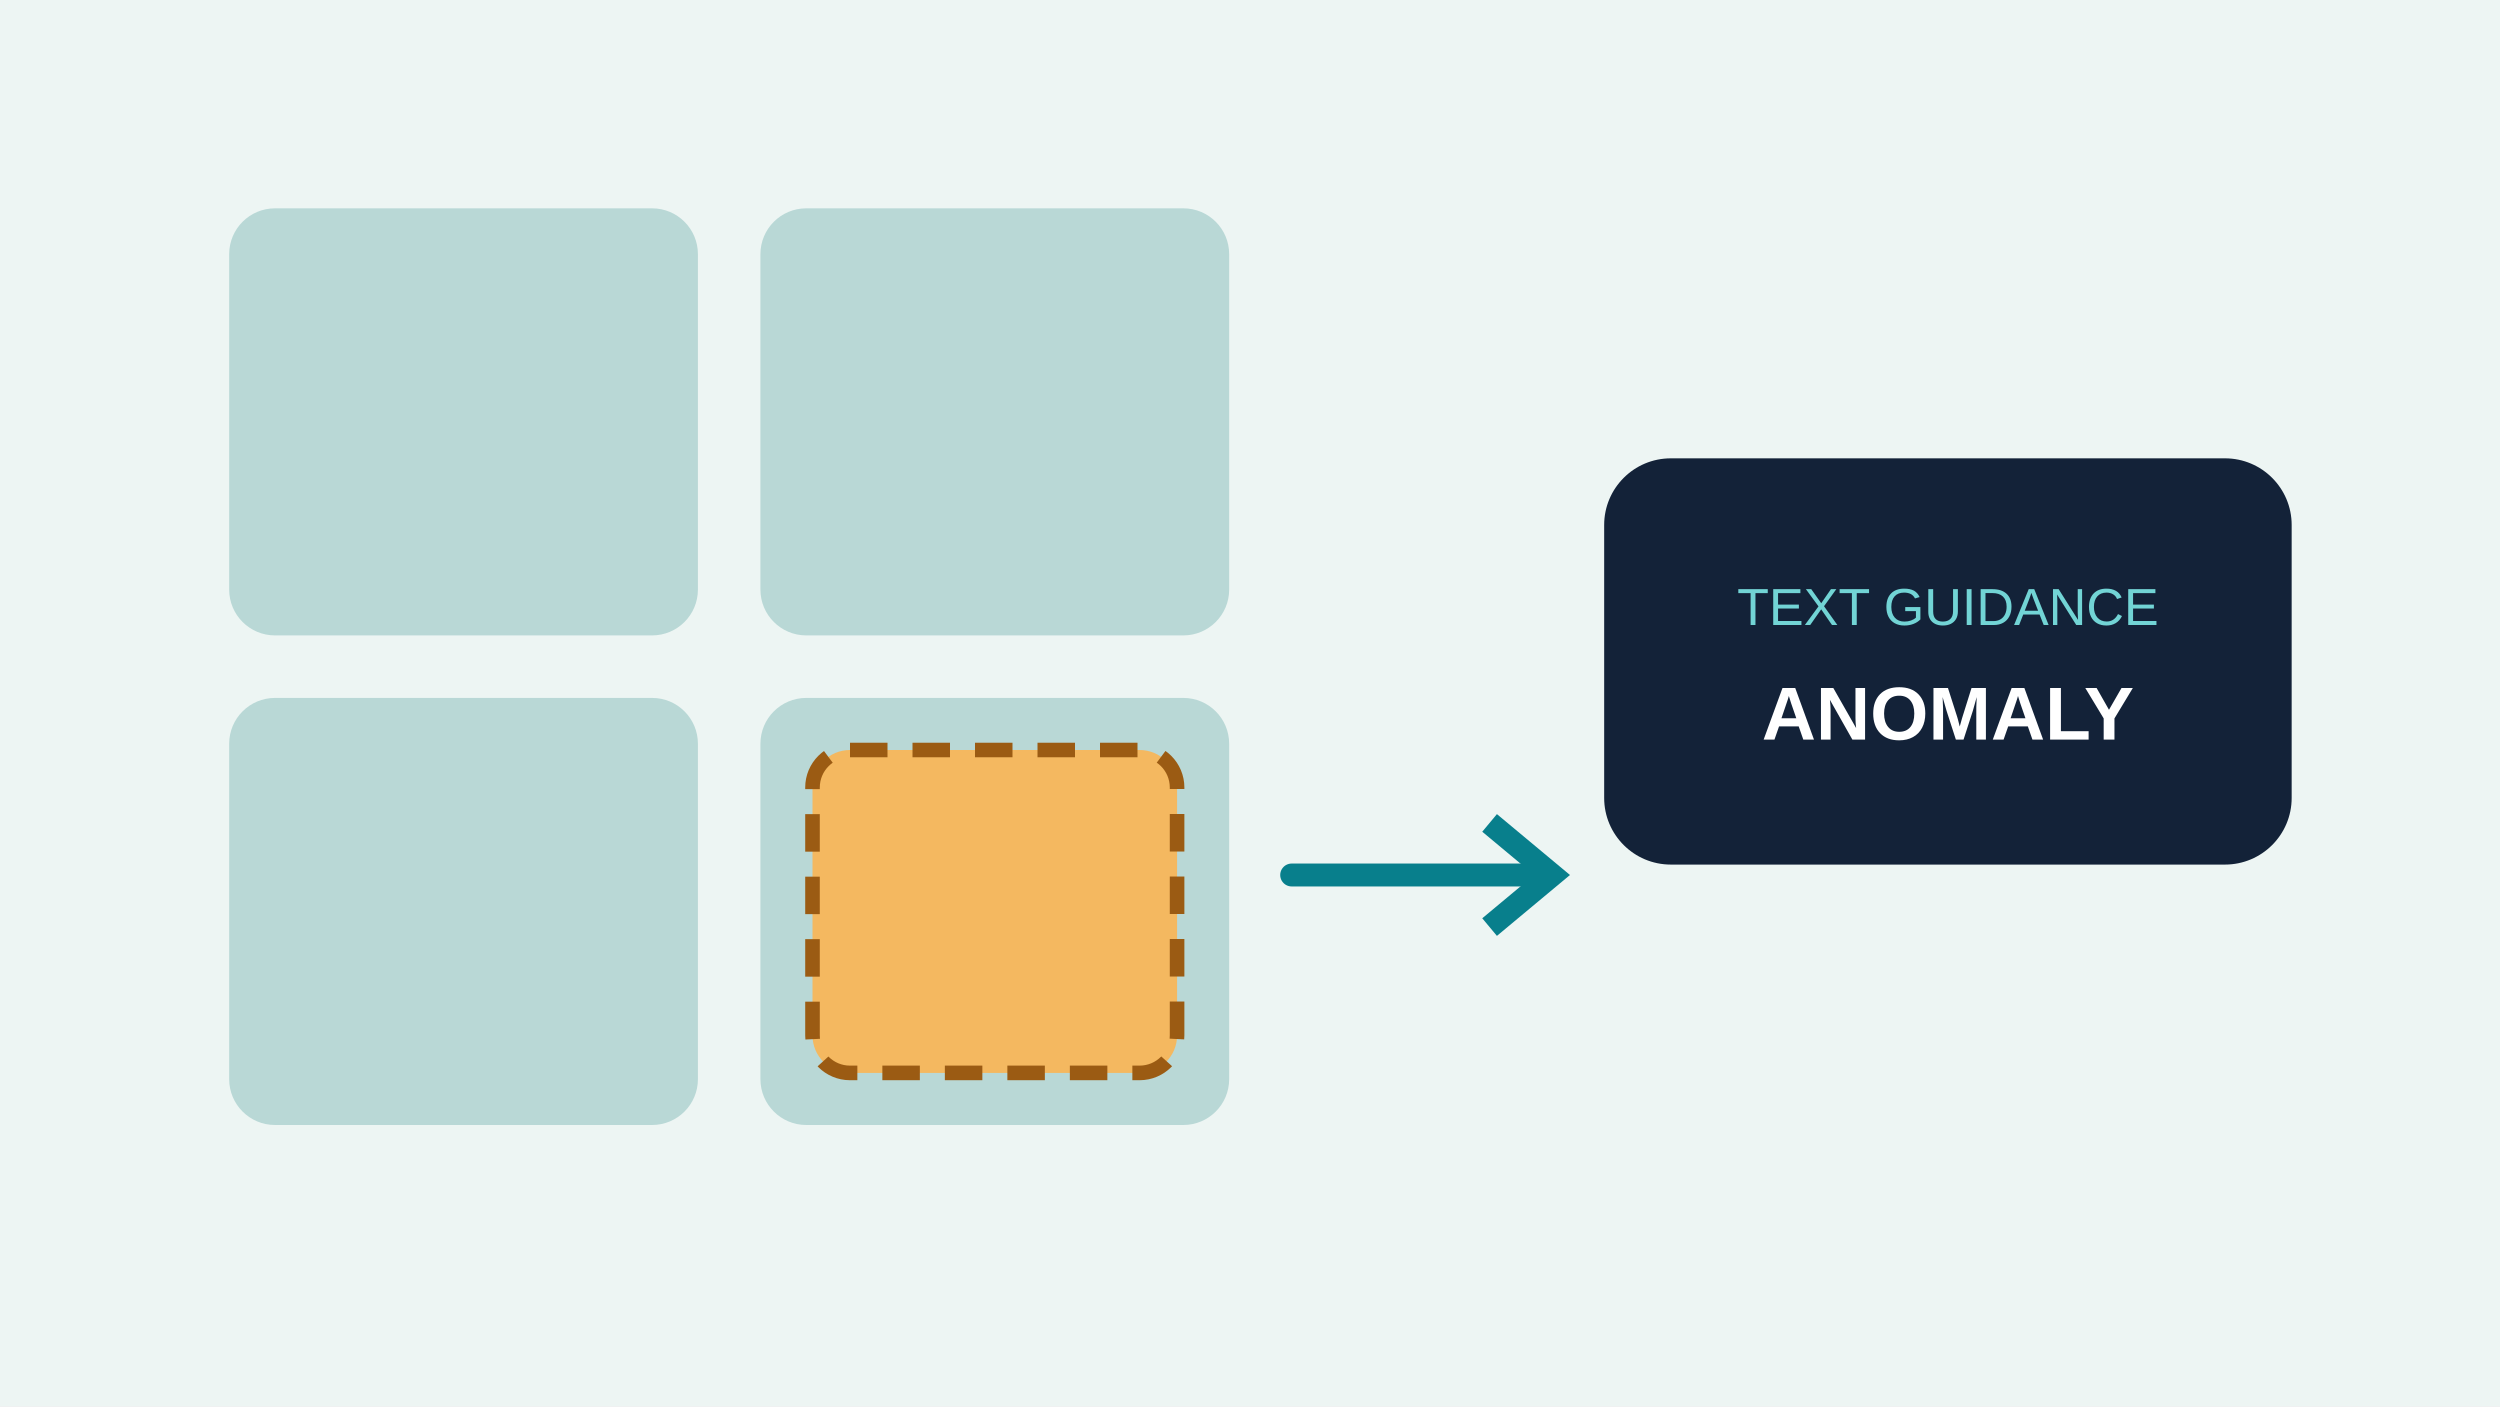
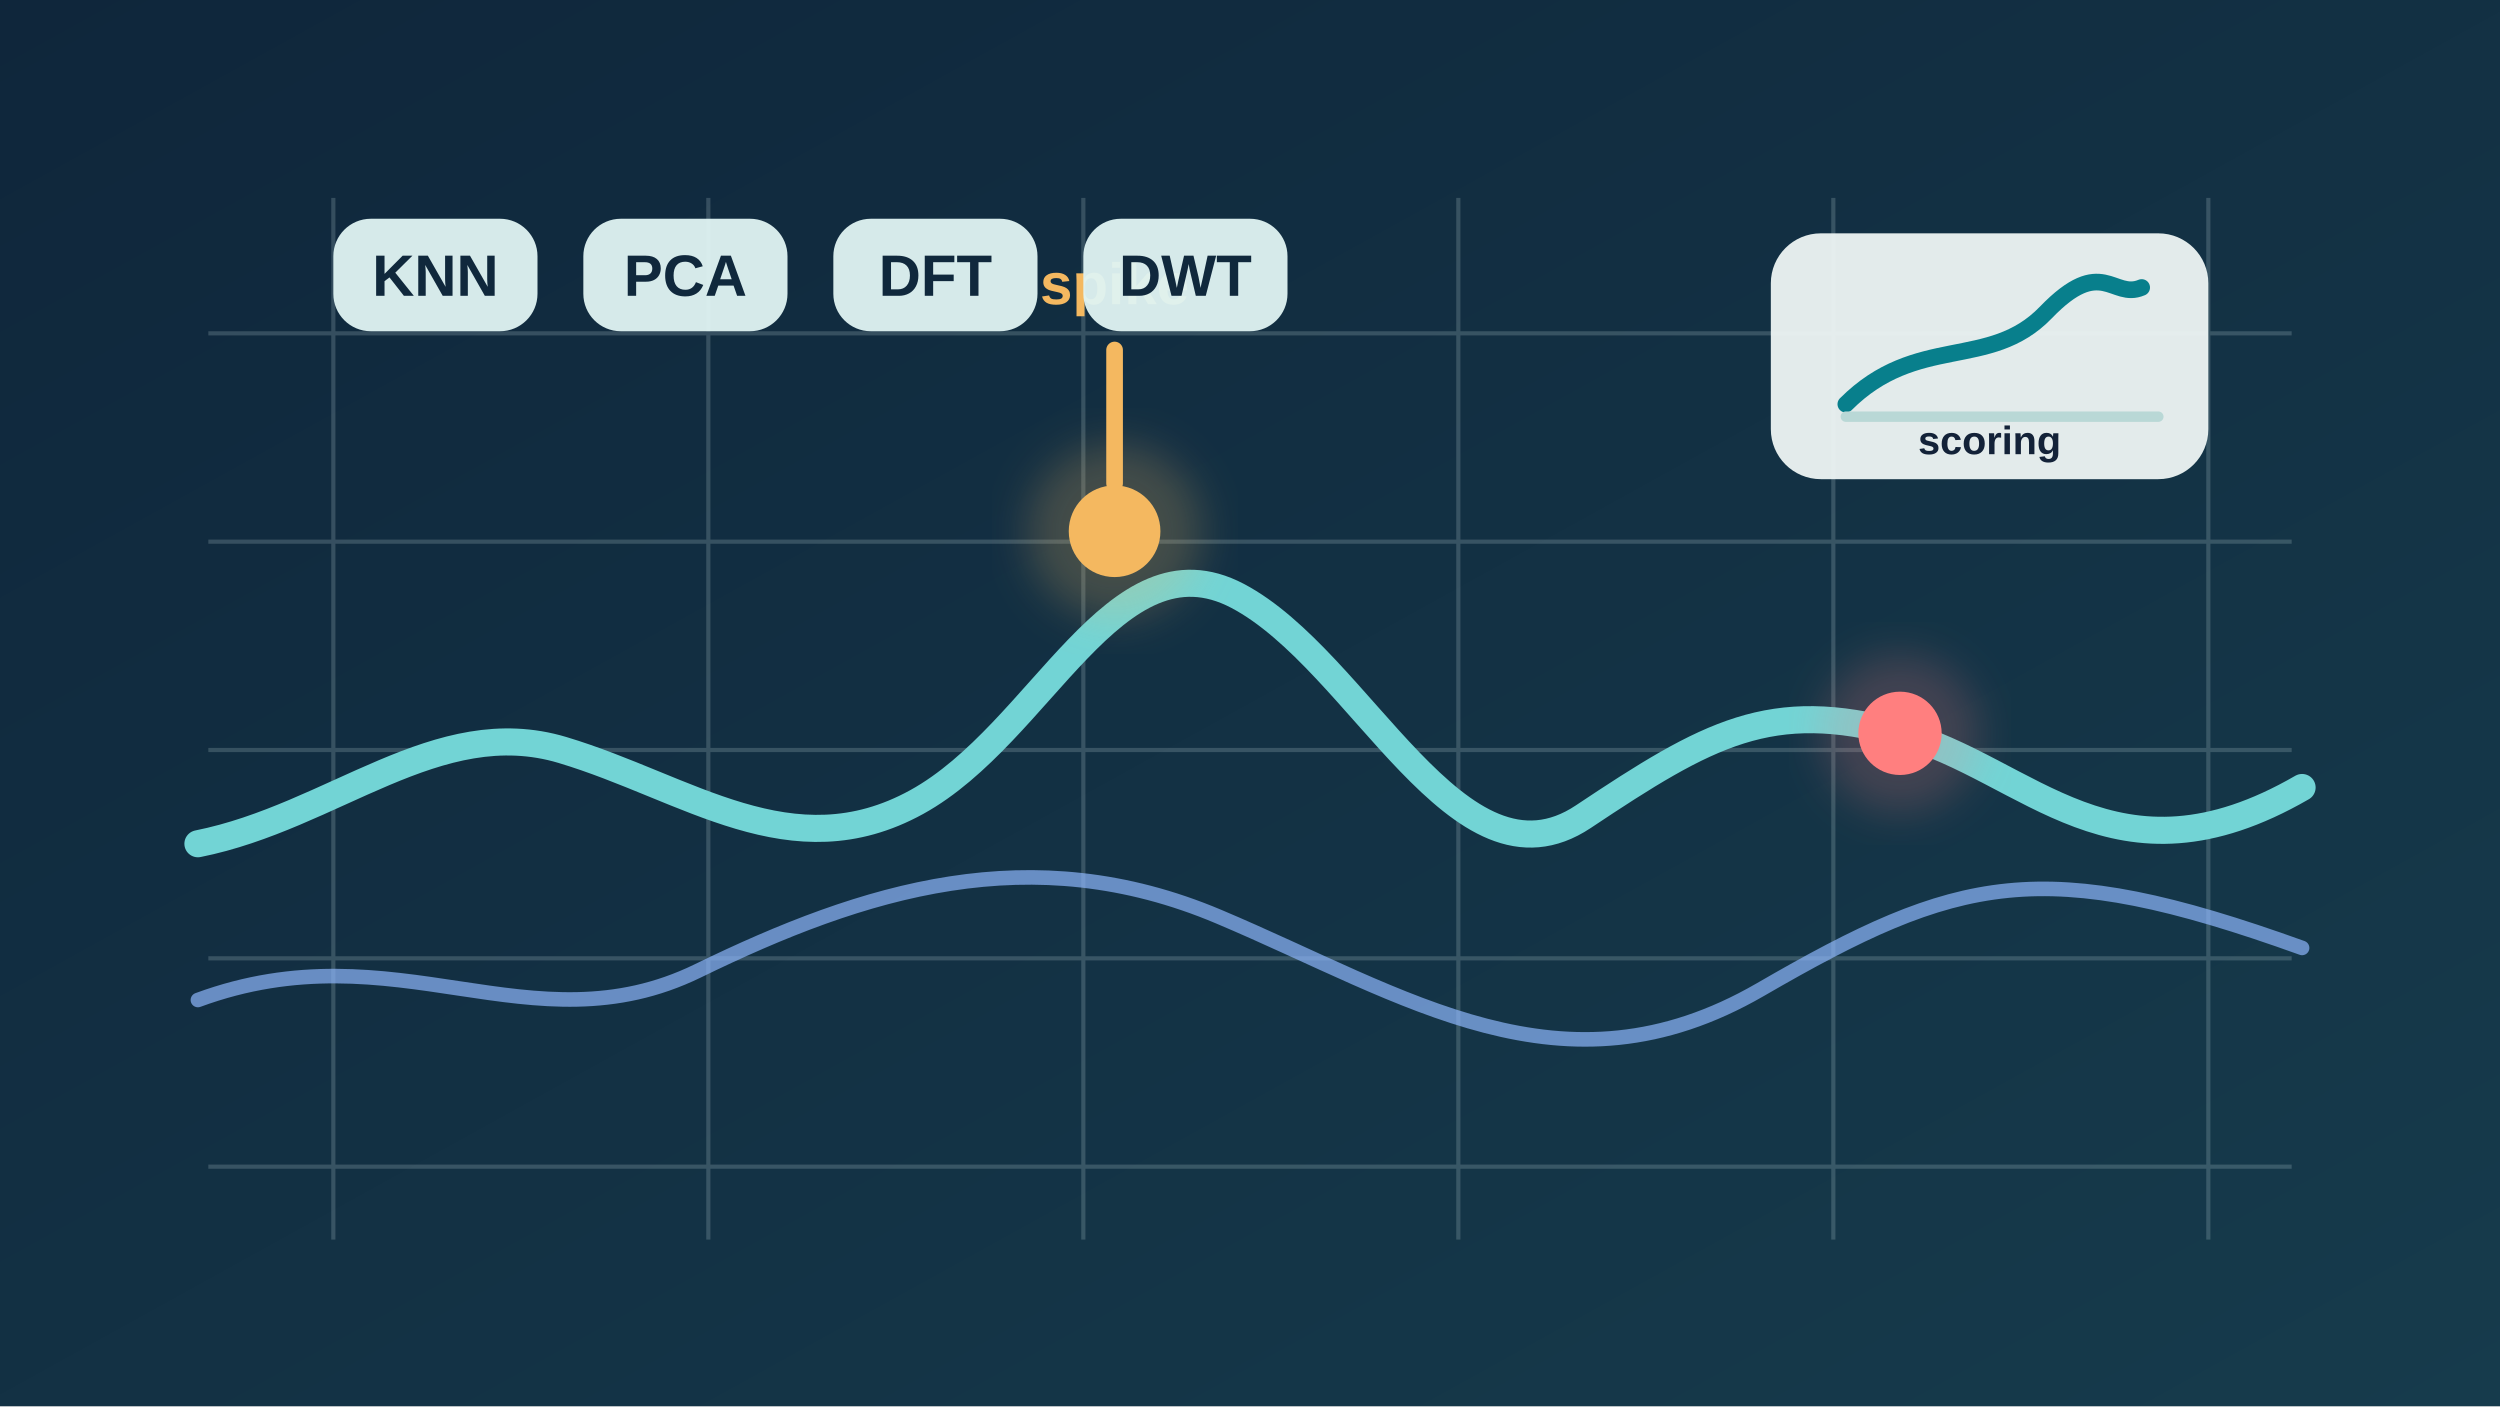
<svg xmlns="http://www.w3.org/2000/svg" viewBox="0 0 1200 675" role="img" aria-labelledby="t d">
-   <rect width="1200" height="675" fill="#edf5f3" />
-   <g fill="#b9d8d6">
-     <rect x="110" y="100" width="225" height="205" rx="22" />
-     <rect x="365" y="100" width="225" height="205" rx="22" />
-     <rect x="110" y="335" width="225" height="205" rx="22" />
-     <rect x="365" y="335" width="225" height="205" rx="22" />
+   <defs>
+     <linearGradient id="bg" x1="0" x2="1" y1="0" y2="1">
+       <stop offset="0" stop-color="#0f263b" />
+       <stop offset="1" stop-color="#163b4c" />
+     </linearGradient>
+     <filter id="soft" x="-20%" y="-20%" width="140%" height="140%">
+       <feGaussianBlur stdDeviation="10" />
+     </filter>
+   </defs>
+   <rect width="1200" height="675" fill="url(#bg)" />
+   <g opacity=".18" stroke="#dff3f2" stroke-width="2">
+     <path d="M100 160h1000M100 260h1000M100 360h1000M100 460h1000M100 560h1000" />
+     <path d="M160 95v500M340 95v500M520 95v500M700 95v500M880 95v500M1060 95v500" />
  </g>
-   <rect x="390" y="360" width="175" height="155" rx="18" fill="#f4b860" stroke="#9b5b13" stroke-width="7" stroke-dasharray="18 12" />
-   <path d="M620 420h120" stroke="#087f8c" stroke-width="11" stroke-linecap="round" />
-   <path d="m715 395 30 25-30 25" fill="none" stroke="#087f8c" stroke-width="11" />
-   <rect x="770" y="220" width="330" height="195" rx="32" fill="#132238" />
-   <text x="935" y="300" text-anchor="middle" fill="#72d4d5" font-family="Arial" font-size="25">TEXT GUIDANCE</text>
-   <text x="935" y="355" text-anchor="middle" fill="#fff" font-family="Arial" font-size="36" font-weight="700">ANOMALY</text>
+   <path d="M95 405 C160 392 210 342 270 360 S380 418 440 385 S535 255 594 286 S700 432 760 392 S850 335 912 352 S1015 430 1105 378" fill="none" stroke="#72d4d5" stroke-width="13" stroke-linecap="round" />
+   <path d="M95 480 C190 445 255 505 335 466 S495 402 585 440 S750 530 845 475 S980 410 1105 455" fill="none" stroke="#8fb8ff" stroke-width="7" stroke-linecap="round" opacity=".68" />
+   <g>
+     <circle cx="535" cy="255" r="42" fill="#f4b860" opacity=".22" filter="url(#soft)" />
+     <circle cx="535" cy="255" r="22" fill="#f4b860" />
+     <path d="M535 168v64" stroke="#f4b860" stroke-width="8" stroke-linecap="round" />
+     <text x="535" y="146" text-anchor="middle" fill="#f4b860" font-family="Arial, sans-serif" font-size="28" font-weight="700">spike</text>
+   </g>
+   <g>
+     <circle cx="912" cy="352" r="38" fill="#ff7f7f" opacity=".2" filter="url(#soft)" />
+     <circle cx="912" cy="352" r="20" fill="#ff7f7f" />
+   </g>
+   <g font-family="Arial, sans-serif" font-size="28" font-weight="700" text-anchor="middle">
+     <rect x="160" y="105" width="98" height="54" rx="18" fill="#dff3f2" opacity=".95" />
+     <rect x="280" y="105" width="98" height="54" rx="18" fill="#dff3f2" opacity=".95" />
+     <rect x="400" y="105" width="98" height="54" rx="18" fill="#dff3f2" opacity=".95" />
+     <rect x="520" y="105" width="98" height="54" rx="18" fill="#dff3f2" opacity=".95" />
+     <text x="209" y="142" fill="#10283c">KNN</text>
+     <text x="329" y="142" fill="#10283c">PCA</text>
+     <text x="449" y="142" fill="#10283c">DFT</text>
+     <text x="569" y="142" fill="#10283c">DWT</text>
+   </g>
+   <g transform="translate(850 112)">
+     <rect width="210" height="118" rx="24" fill="#edf5f3" opacity=".95" />
+     <path d="M36 82 C70 48 105 66 132 38 S164 32 178 26" fill="none" stroke="#087f8c" stroke-width="8" stroke-linecap="round" />
+     <path d="M36 88h150" stroke="#b9d8d6" stroke-width="5" stroke-linecap="round" />
+     <text x="105" y="106" text-anchor="middle" fill="#132238" font-family="Arial, sans-serif" font-size="19" font-weight="700">scoring</text>
+   </g>
</svg>
